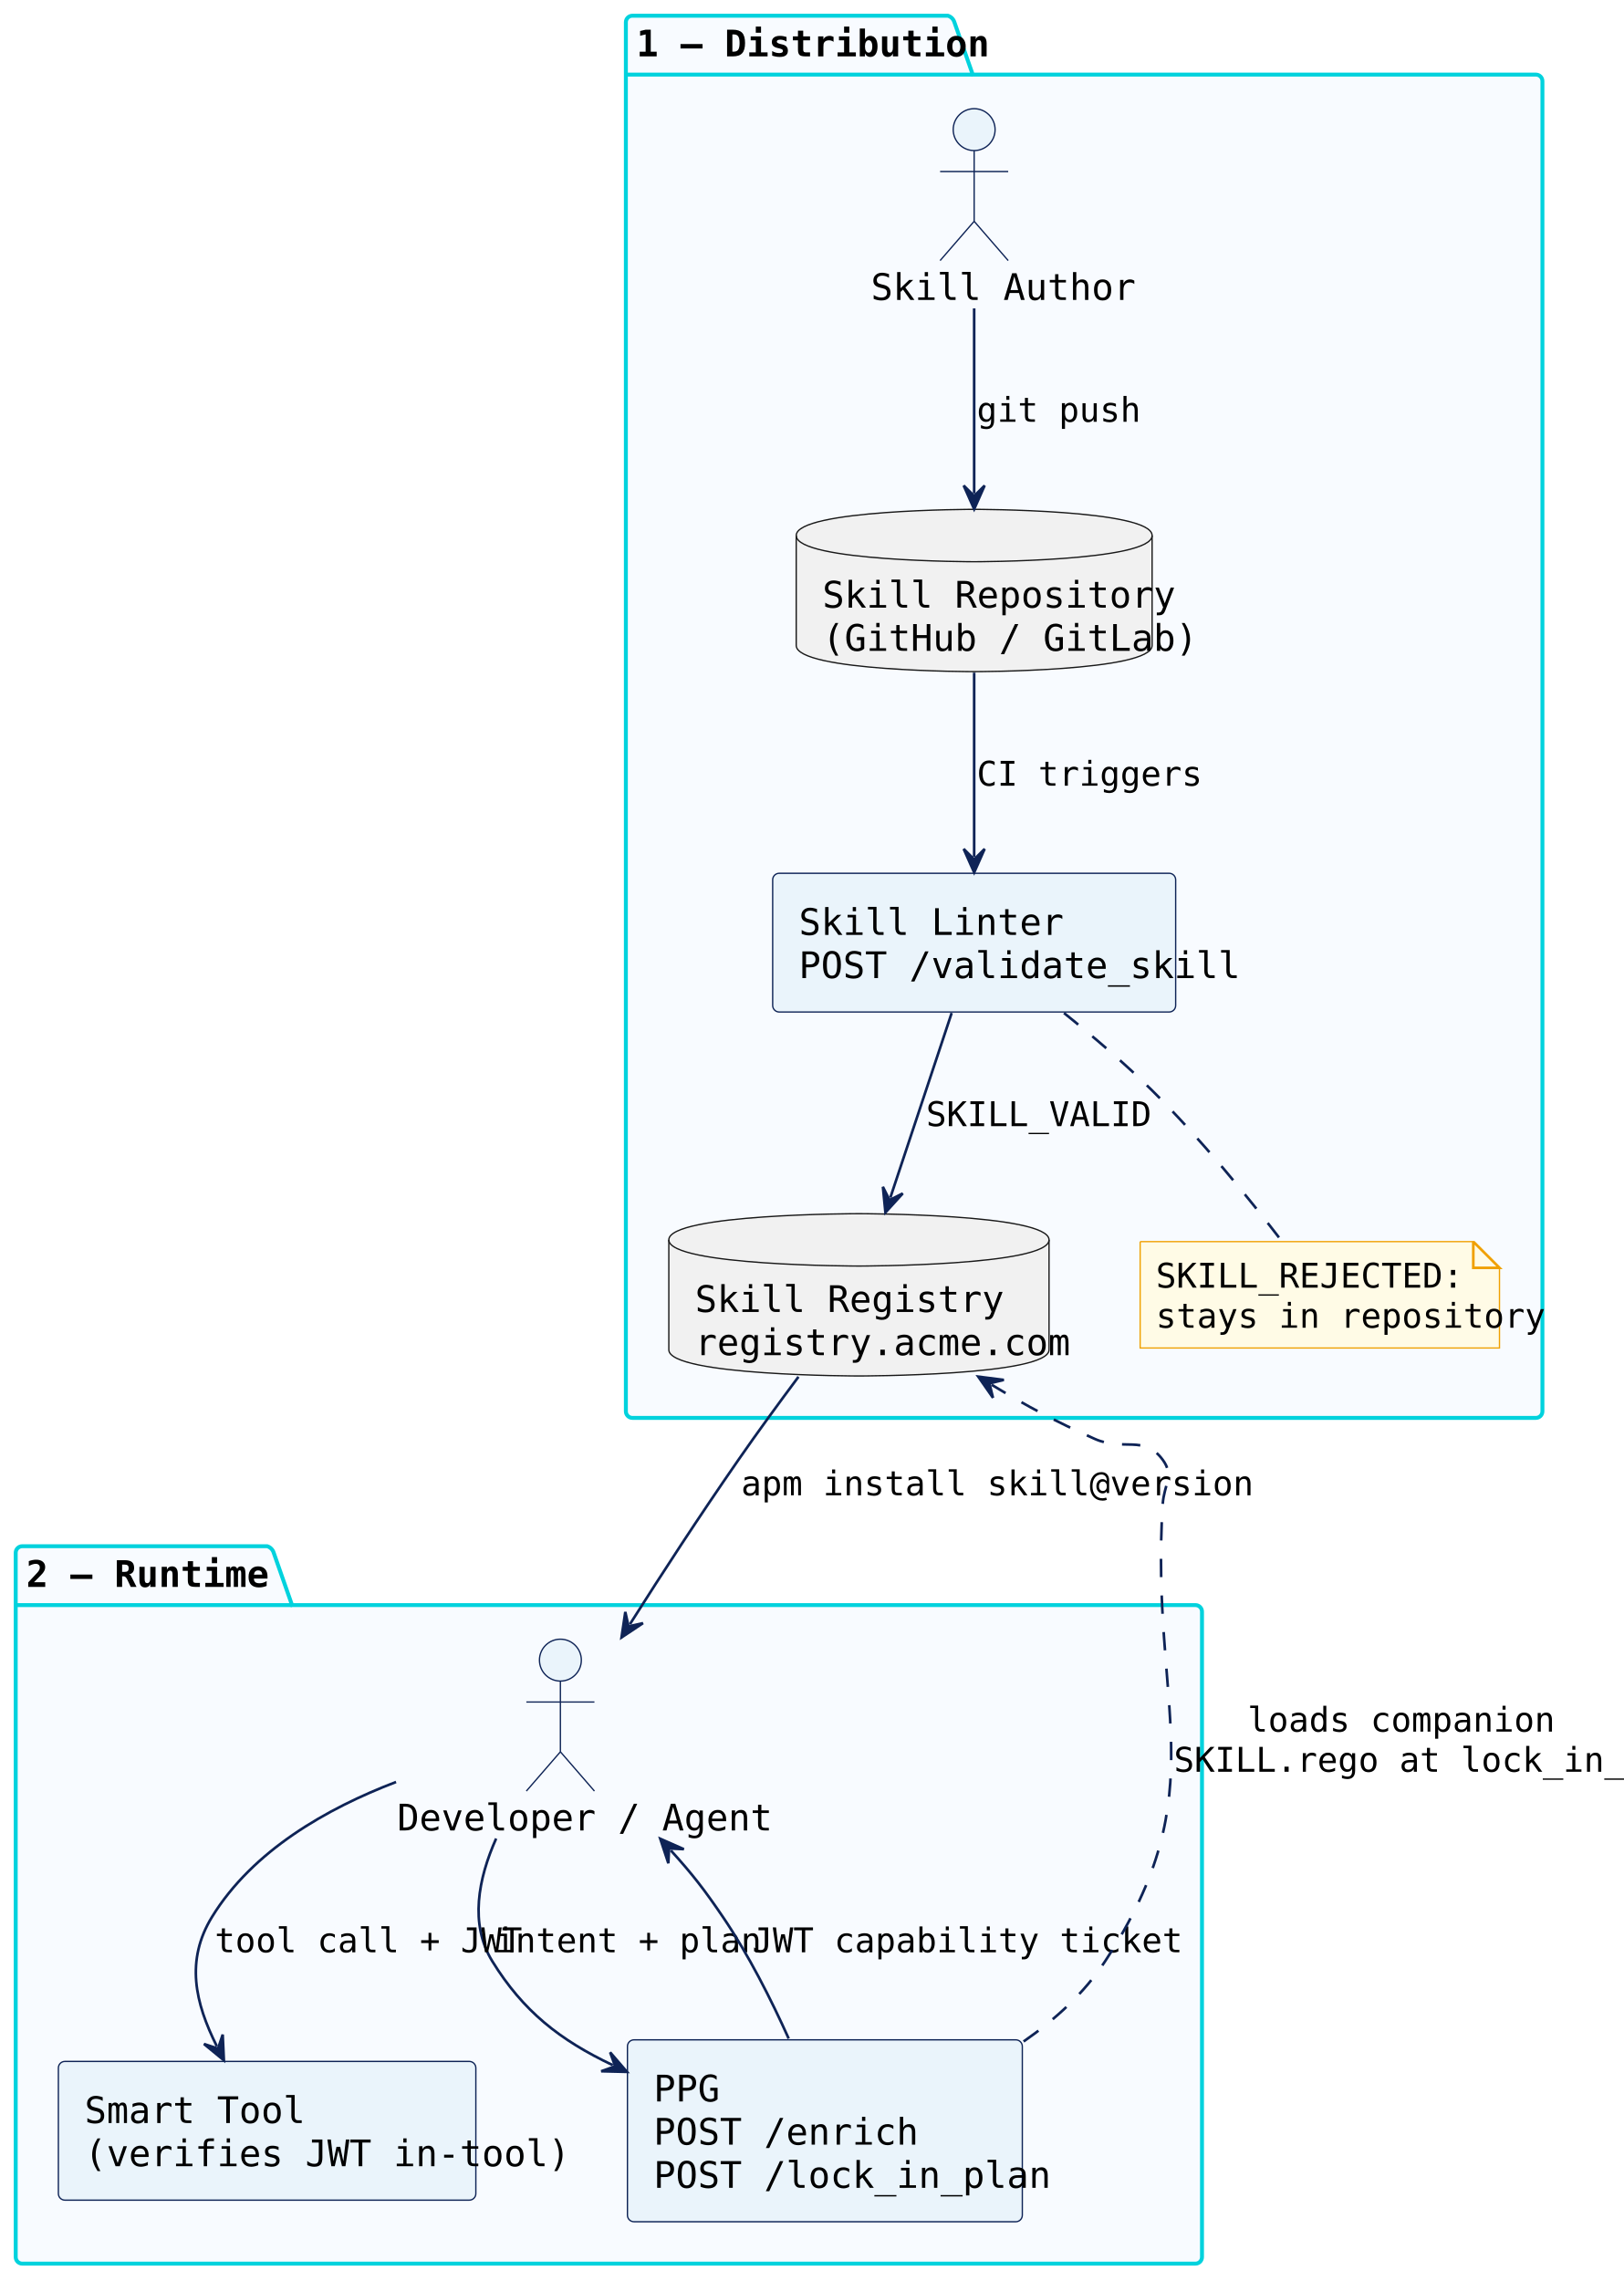
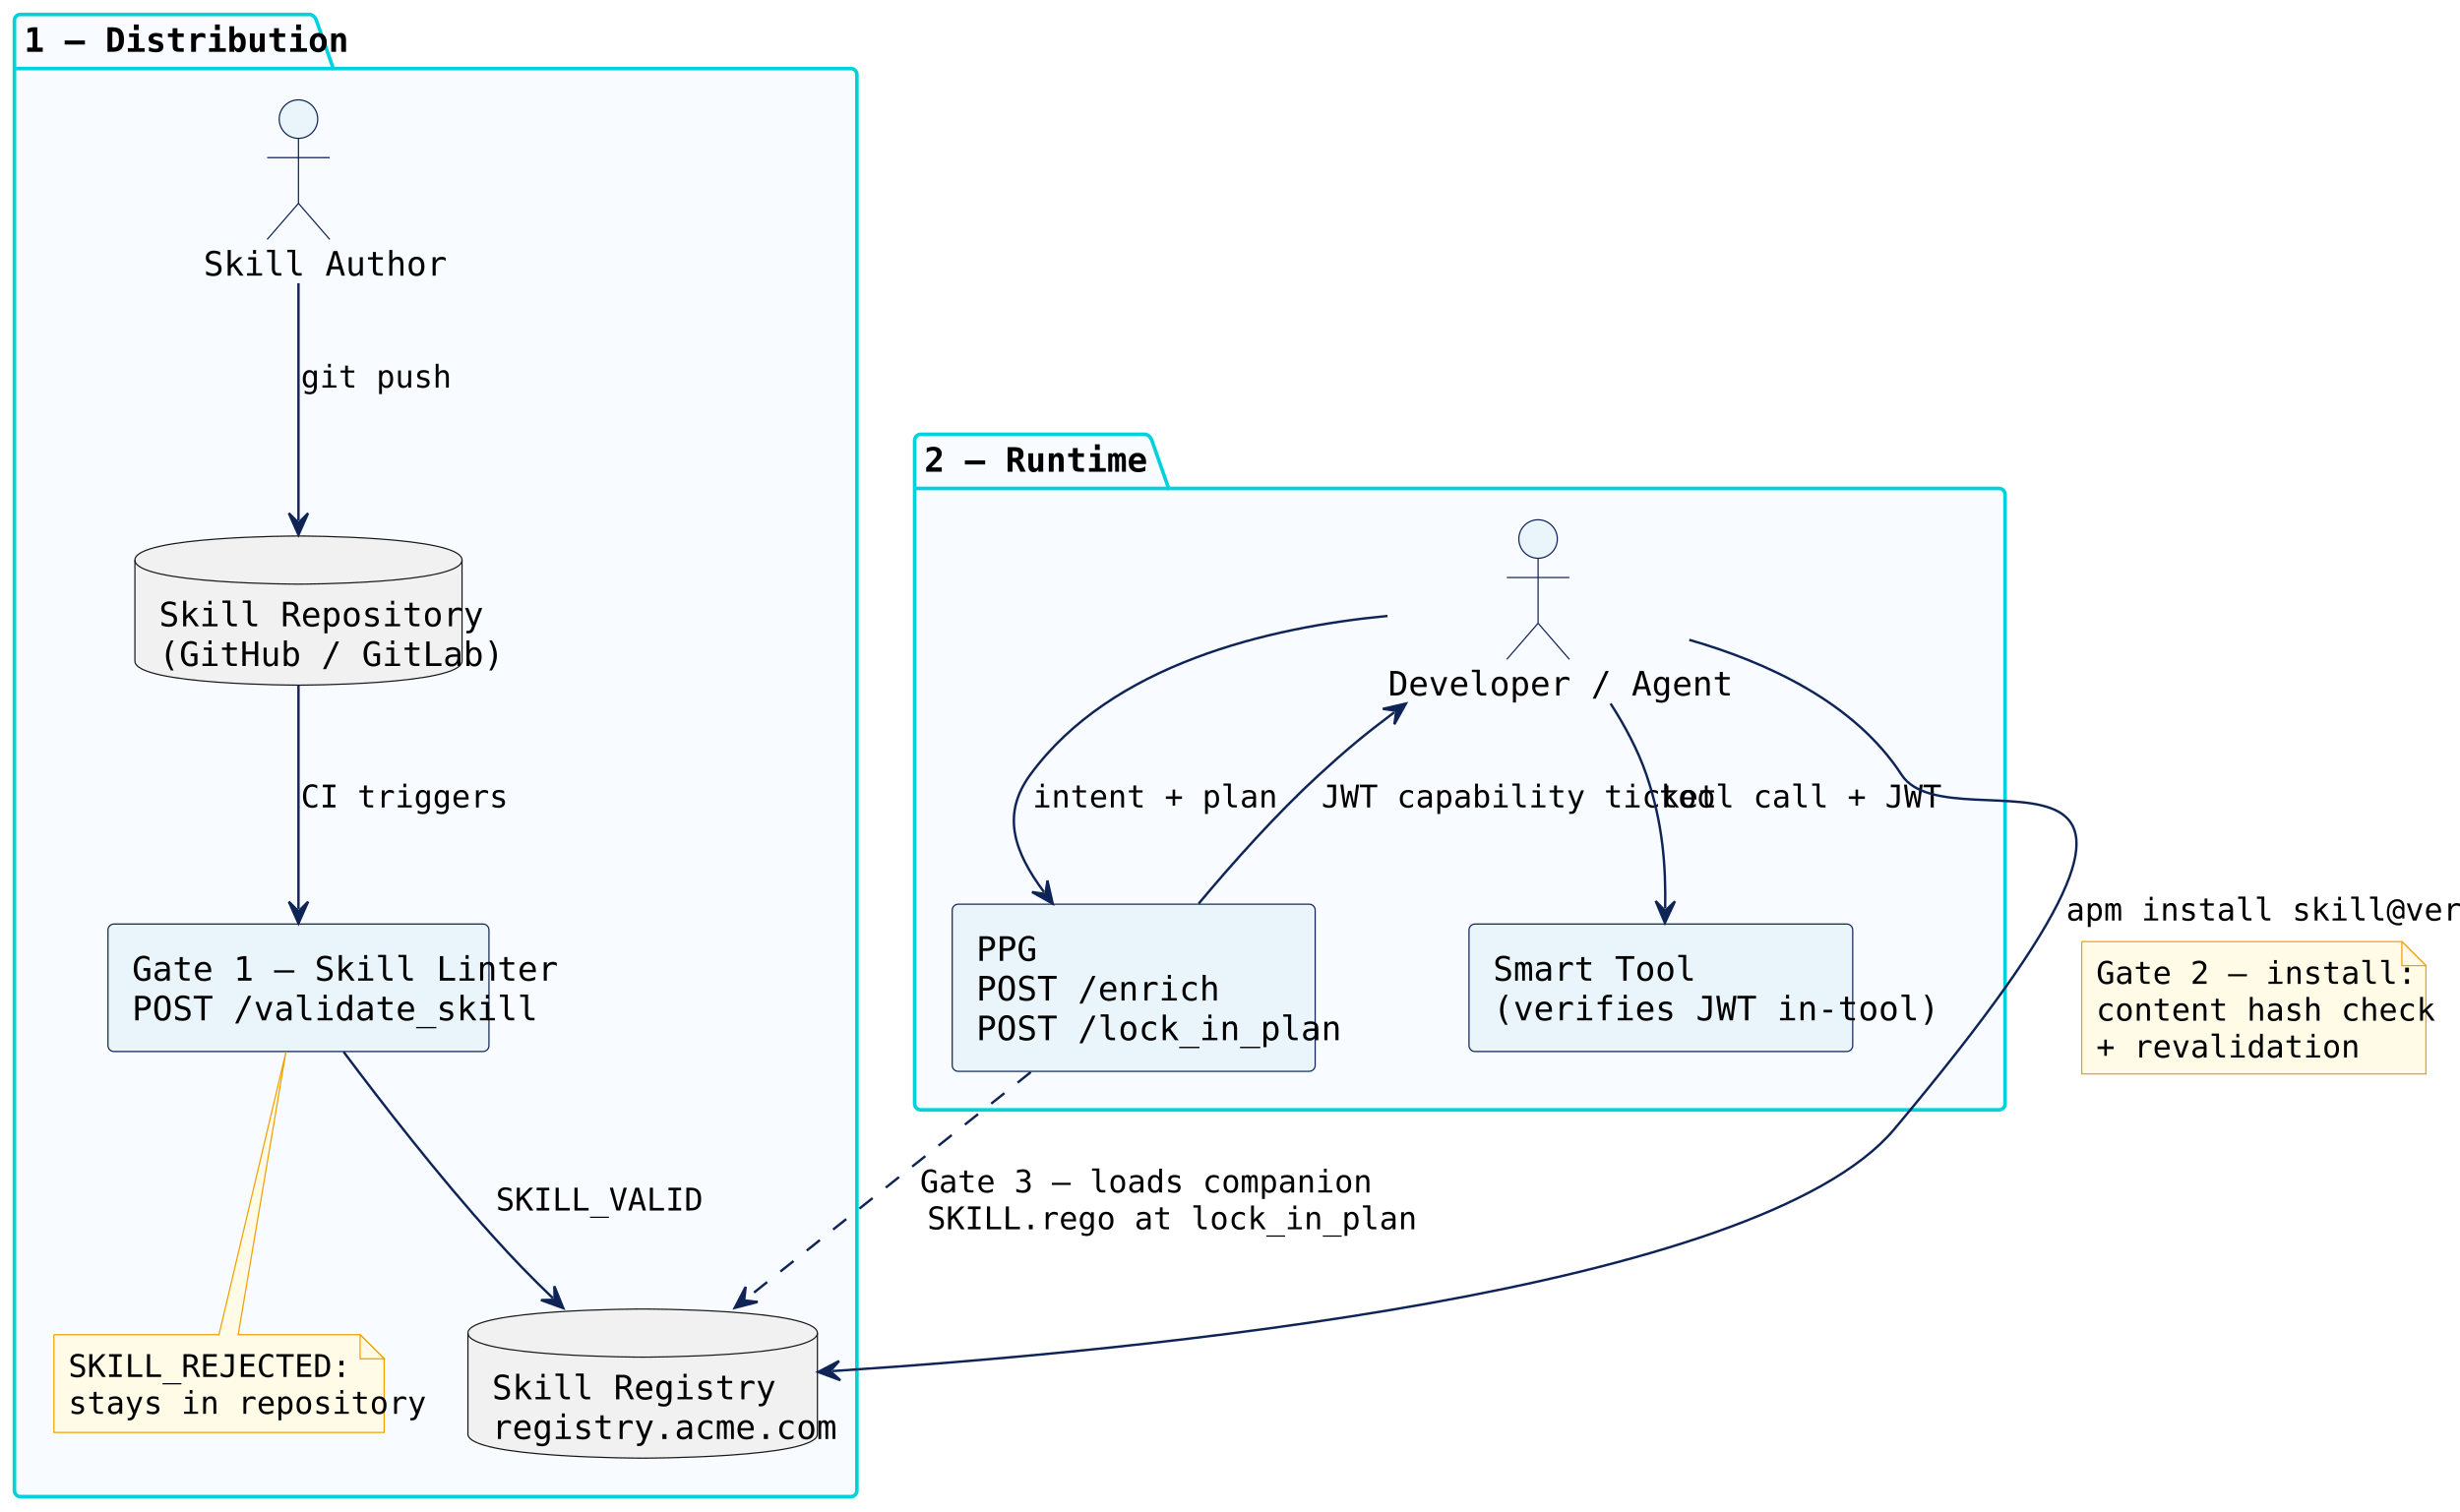
- <svg xmlns="http://www.w3.org/2000/svg" contentStyleType="text/css" data-diagram-type="DESCRIPTION" height="871px" preserveAspectRatio="none" style="width:620px;height:871px;background:#FFFFFF;" version="1.1" viewBox="0 0 620 871" width="620px" zoomAndPan="magnify">
+ <svg xmlns="http://www.w3.org/2000/svg" contentStyleType="text/css" data-diagram-type="DESCRIPTION" height="628px" preserveAspectRatio="none" style="width:1022px;height:628px;background:#FFFFFF;" version="1.1" viewBox="0 0 1022 628" width="1022px" zoomAndPan="magnify">
  <defs />
  <g>
    <g class="cluster" data-qualified-name="DIST" data-source-line="16" id="ent0002">
-       <path d="M241.5,6 L361.958,6 A3.75,3.75 0 0 1 364.458,8.5 L371.458,28.488 L586.5,28.488 A2.5,2.5 0 0 1 589,30.988 L589,538.92 A2.5,2.5 0 0 1 586.5,541.42 L241.5,541.42 A2.5,2.5 0 0 1 239,538.92 L239,8.5 A2.5,2.5 0 0 1 241.5,6" fill="#F8FBFF" style="stroke:#00D2DD;stroke-width:1.5;" />
-       <line style="stroke:#00D2DD;stroke-width:1.5;" x1="239" x2="371.458" y1="28.488" y2="28.488" />
-       <text fill="#000000" font-family="monospace" font-size="14" font-weight="bold" lengthAdjust="spacing" textLength="119.458" x="243" y="21.535">1 — Distribution</text>
+       <path d="M8.5,6 L128.958,6 A3.75,3.75 0 0 1 131.458,8.5 L138.458,28.488 L353.5,28.488 A2.5,2.5 0 0 1 356,30.988 L356,619.45 A2.5,2.5 0 0 1 353.5,621.95 L8.5,621.95 A2.5,2.5 0 0 1 6,619.45 L6,8.5 A2.5,2.5 0 0 1 8.5,6" fill="#F8FBFF" style="stroke:#00D2DD;stroke-width:1.5;" />
+       <line style="stroke:#00D2DD;stroke-width:1.5;" x1="6" x2="138.458" y1="28.488" y2="28.488" />
+       <text fill="#000000" font-family="monospace" font-size="14" font-weight="bold" lengthAdjust="spacing" textLength="119.458" x="10" y="21.535">1 — Distribution</text>
    </g>
    <g class="cluster" data-qualified-name="RT" data-source-line="32" id="ent0013">
-       <path d="M8.5,590.42 L102.018,590.42 A3.75,3.75 0 0 1 104.518,592.92 L111.518,612.908 L456.5,612.908 A2.5,2.5 0 0 1 459,615.408 L459,861.87 A2.5,2.5 0 0 1 456.5,864.37 L8.5,864.37 A2.5,2.5 0 0 1 6,861.87 L6,592.92 A2.5,2.5 0 0 1 8.5,590.42" fill="#F8FBFF" style="stroke:#00D2DD;stroke-width:1.5;" />
-       <line style="stroke:#00D2DD;stroke-width:1.5;" x1="6" x2="111.518" y1="612.908" y2="612.908" />
-       <text fill="#000000" font-family="monospace" font-size="14" font-weight="bold" lengthAdjust="spacing" textLength="92.518" x="10" y="605.955">2 — Runtime</text>
+       <path d="M382.5,180.49 L476.018,180.49 A3.75,3.75 0 0 1 478.518,182.99 L485.518,202.978 L830.5,202.978 A2.5,2.5 0 0 1 833,205.478 L833,458.71 A2.5,2.5 0 0 1 830.5,461.21 L382.5,461.21 A2.5,2.5 0 0 1 380,458.71 L380,182.99 A2.5,2.5 0 0 1 382.5,180.49" fill="#F8FBFF" style="stroke:#00D2DD;stroke-width:1.5;" />
+       <line style="stroke:#00D2DD;stroke-width:1.5;" x1="380" x2="485.518" y1="202.978" y2="202.978" />
+       <text fill="#000000" font-family="monospace" font-size="14" font-weight="bold" lengthAdjust="spacing" textLength="92.518" x="384" y="196.025">2 — Runtime</text>
    </g>
    <g class="entity" data-qualified-name="DIST.AUTHOR" data-source-line="17" id="ent0003">
-       <ellipse cx="371.997" cy="49.5" fill="#EAF4FB" rx="8" ry="8" style="stroke:#0E2356;stroke-width:0.5;" />
-       <path d="M371.997,57.5 L371.997,84.5 M358.997,65.5 L384.997,65.5 M371.997,84.5 L358.997,99.5 M371.997,84.5 L384.997,99.5" fill="none" style="stroke:#0E2356;stroke-width:0.5;" />
-       <text fill="#000000" font-family="monospace" font-size="14" lengthAdjust="spacing" textLength="78.894" x="332.55" y="114.535">Skill Author</text>
+       <ellipse cx="123.997" cy="49.5" fill="#EAF4FB" rx="8" ry="8" style="stroke:#0E2356;stroke-width:0.5;" />
+       <path d="M123.997,57.5 L123.997,84.5 M110.997,65.5 L136.997,65.5 M123.997,84.5 L110.997,99.5 M123.997,84.5 L136.997,99.5" fill="none" style="stroke:#0E2356;stroke-width:0.5;" />
+       <text fill="#000000" font-family="monospace" font-size="14" lengthAdjust="spacing" textLength="78.894" x="84.55" y="114.535">Skill Author</text>
    </g>
    <g class="entity" data-qualified-name="DIST.REPO" data-source-line="18" id="ent0004">
-       <path d="M304.05,204.49 C304.05,194.49 372.002,194.49 372.002,194.49 C372.002,194.49 439.953,194.49 439.953,204.49 L439.953,246.467 C439.953,256.467 372.002,256.467 372.002,256.467 C372.002,256.467 304.05,256.467 304.05,246.467 L304.05,204.49" fill="#F1F1F1" style="stroke:#181818;stroke-width:0.5;" />
-       <path d="M304.05,204.49 C304.05,214.49 372.002,214.49 372.002,214.49 C372.002,214.49 439.953,214.49 439.953,204.49" fill="none" style="stroke:#181818;stroke-width:0.5;" />
-       <text fill="#000000" font-family="monospace" font-size="14" lengthAdjust="spacing" textLength="104.419" x="314.05" y="232.025">Skill Repository</text>
-       <text fill="#000000" font-family="monospace" font-size="14" lengthAdjust="spacing" textLength="115.903" x="314.05" y="248.513">(GitHub / GitLab)</text>
+       <path d="M56.05,232.74 C56.05,222.74 124.002,222.74 124.002,222.74 C124.002,222.74 191.953,222.74 191.953,232.74 L191.953,274.717 C191.953,284.717 124.002,284.717 124.002,284.717 C124.002,284.717 56.05,284.717 56.05,274.717 L56.05,232.74" fill="#F1F1F1" style="stroke:#181818;stroke-width:0.5;" />
+       <path d="M56.05,232.74 C56.05,242.74 124.002,242.74 124.002,242.74 C124.002,242.74 191.953,242.74 191.953,232.74" fill="none" style="stroke:#181818;stroke-width:0.5;" />
+       <text fill="#000000" font-family="monospace" font-size="14" lengthAdjust="spacing" textLength="104.419" x="66.05" y="260.275">Skill Repository</text>
+       <text fill="#000000" font-family="monospace" font-size="14" lengthAdjust="spacing" textLength="115.903" x="66.05" y="276.763">(GitHub / GitLab)</text>
    </g>
    <g class="entity" data-qualified-name="DIST.LINTER" data-source-line="19" id="ent0005">
-       <rect fill="#EAF4FB" height="52.977" rx="2.5" ry="2.5" style="stroke:#0E2356;stroke-width:0.5;" width="153.889" x="295.06" y="333.46" />
-       <text fill="#000000" font-family="monospace" font-size="14" lengthAdjust="spacing" textLength="71.258" x="305.06" y="356.995">Skill Linter</text>
-       <text fill="#000000" font-family="monospace" font-size="14" lengthAdjust="spacing" textLength="133.889" x="305.06" y="373.483">POST /validate_skill</text>
+       <rect fill="#EAF4FB" height="52.977" rx="2.5" ry="2.5" style="stroke:#0E2356;stroke-width:0.5;" width="158.284" x="44.86" y="383.99" />
+       <text fill="#000000" font-family="monospace" font-size="14" lengthAdjust="spacing" textLength="138.284" x="54.86" y="407.525">Gate 1 — Skill Linter</text>
+       <text fill="#000000" font-family="monospace" font-size="14" lengthAdjust="spacing" textLength="133.889" x="54.86" y="424.013">POST /validate_skill</text>
    </g>
    <g class="entity" data-qualified-name="DIST.REGISTRY" data-source-line="20" id="ent0006">
-       <path d="M255.4,473.44 C255.4,463.44 327.997,463.44 327.997,463.44 C327.997,463.44 400.593,463.44 400.593,473.44 L400.593,515.417 C400.593,525.417 327.997,525.417 327.997,525.417 C327.997,525.417 255.4,525.417 255.4,515.417 L255.4,473.44" fill="#F1F1F1" style="stroke:#181818;stroke-width:0.5;" />
-       <path d="M255.4,473.44 C255.4,483.44 327.997,483.44 327.997,483.44 C327.997,483.44 400.593,483.44 400.593,473.44" fill="none" style="stroke:#181818;stroke-width:0.5;" />
-       <text fill="#000000" font-family="monospace" font-size="14" lengthAdjust="spacing" textLength="87.138" x="265.4" y="500.975">Skill Registry</text>
-       <text fill="#000000" font-family="monospace" font-size="14" lengthAdjust="spacing" textLength="125.193" x="265.4" y="517.463">registry.acme.com</text>
+       <path d="M194.4,553.97 C194.4,543.97 266.997,543.97 266.997,543.97 C266.997,543.97 339.593,543.97 339.593,553.97 L339.593,595.947 C339.593,605.947 266.997,605.947 266.997,605.947 C266.997,605.947 194.4,605.947 194.4,595.947 L194.4,553.97" fill="#F1F1F1" style="stroke:#181818;stroke-width:0.5;" />
+       <path d="M194.4,553.97 C194.4,563.97 266.997,563.97 266.997,563.97 C266.997,563.97 339.593,563.97 339.593,553.97" fill="none" style="stroke:#181818;stroke-width:0.5;" />
+       <text fill="#000000" font-family="monospace" font-size="14" lengthAdjust="spacing" textLength="87.138" x="204.4" y="581.505">Skill Registry</text>
+       <text fill="#000000" font-family="monospace" font-size="14" lengthAdjust="spacing" textLength="125.193" x="204.4" y="597.993">registry.acme.com</text>
    </g>
    <g class="entity" data-qualified-name="DIST.GMN10" data-source-line="27" id="ent0011">
-       <path d="M435.39,474.12 L435.39,514.741 L572.603,514.741 L572.603,484.12 L562.603,474.12 L435.39,474.12" fill="#FFFBE6" style="stroke:#F0A000;stroke-width:0.5;" />
-       <path d="M562.603,474.12 L562.603,484.12 L572.603,484.12 L562.603,474.12" fill="#FFFBE6" style="stroke:#F0A000;stroke-width:1;" />
-       <text fill="#000000" font-family="monospace" font-size="13" lengthAdjust="spacing" textLength="104.064" x="441.39" y="491.688">SKILL_REJECTED:</text>
-       <text fill="#000000" font-family="monospace" font-size="13" lengthAdjust="spacing" textLength="116.213" x="441.39" y="506.999">stays in repository</text>
+       <path d="M22.39,554.65 L22.39,595.271 A0,0 0 0 0 22.39,595.271 L159.603,595.271 A0,0 0 0 0 159.603,595.271 L159.603,564.65 L149.603,554.65 L98.96,554.65 L118.77,437.22 L90.96,554.65 L22.39,554.65 A0,0 0 0 0 22.39,554.65" fill="#FFFBE6" style="stroke:#F0A000;stroke-width:0.5;" />
+       <path d="M149.603,554.65 L149.603,564.65 L159.603,564.65 L149.603,554.65" fill="#FFFBE6" style="stroke:#F0A000;stroke-width:0.5;" />
+       <text fill="#000000" font-family="monospace" font-size="13" lengthAdjust="spacing" textLength="104.064" x="28.39" y="572.218">SKILL_REJECTED:</text>
+       <text fill="#000000" font-family="monospace" font-size="13" lengthAdjust="spacing" textLength="116.213" x="28.39" y="587.529">stays in repository</text>
    </g>
    <g class="entity" data-qualified-name="RT.CONSUMER" data-source-line="33" id="ent0014">
-       <ellipse cx="213.996" cy="633.92" fill="#EAF4FB" rx="8" ry="8" style="stroke:#0E2356;stroke-width:0.5;" />
-       <path d="M213.996,641.92 L213.996,668.92 M200.996,649.92 L226.996,649.92 M213.996,668.92 L200.996,683.92 M213.996,668.92 L226.996,683.92" fill="none" style="stroke:#0E2356;stroke-width:0.5;" />
-       <text fill="#000000" font-family="monospace" font-size="14" lengthAdjust="spacing" textLength="124.633" x="151.68" y="698.955">Developer / Agent</text>
+       <ellipse cx="638.996" cy="223.99" fill="#EAF4FB" rx="8" ry="8" style="stroke:#0E2356;stroke-width:0.5;" />
+       <path d="M638.996,231.99 L638.996,258.99 M625.996,239.99 L651.996,239.99 M638.996,258.99 L625.996,273.99 M638.996,258.99 L651.996,273.99" fill="none" style="stroke:#0E2356;stroke-width:0.5;" />
+       <text fill="#000000" font-family="monospace" font-size="14" lengthAdjust="spacing" textLength="124.633" x="576.68" y="289.025">Developer / Agent</text>
    </g>
    <g class="entity" data-qualified-name="RT.PPG" data-source-line="34" id="ent0015">
-       <rect fill="#EAF4FB" height="69.465" rx="2.5" ry="2.5" style="stroke:#0E2356;stroke-width:0.5;" width="150.792" x="239.6" y="778.91" />
-       <text fill="#000000" font-family="monospace" font-size="14" lengthAdjust="spacing" textLength="25.594" x="249.6" y="802.445">PPG</text>
-       <text fill="#000000" font-family="monospace" font-size="14" lengthAdjust="spacing" textLength="88.901" x="249.6" y="818.933">POST /enrich</text>
-       <text fill="#000000" font-family="monospace" font-size="14" lengthAdjust="spacing" textLength="130.792" x="249.6" y="835.422">POST /lock_in_plan</text>
+       <rect fill="#EAF4FB" height="69.465" rx="2.5" ry="2.5" style="stroke:#0E2356;stroke-width:0.5;" width="150.792" x="395.6" y="375.74" />
+       <text fill="#000000" font-family="monospace" font-size="14" lengthAdjust="spacing" textLength="25.594" x="405.6" y="399.275">PPG</text>
+       <text fill="#000000" font-family="monospace" font-size="14" lengthAdjust="spacing" textLength="88.901" x="405.6" y="415.763">POST /enrich</text>
+       <text fill="#000000" font-family="monospace" font-size="14" lengthAdjust="spacing" textLength="130.792" x="405.6" y="432.252">POST /lock_in_plan</text>
    </g>
    <g class="entity" data-qualified-name="RT.TOOL" data-source-line="35" id="ent0016">
-       <rect fill="#EAF4FB" height="52.977" rx="2.5" ry="2.5" style="stroke:#0E2356;stroke-width:0.5;" width="159.419" x="22.29" y="787.15" />
-       <text fill="#000000" font-family="monospace" font-size="14" lengthAdjust="spacing" textLength="73.835" x="32.29" y="810.685">Smart Tool</text>
-       <text fill="#000000" font-family="monospace" font-size="14" lengthAdjust="spacing" textLength="139.419" x="32.29" y="827.173">(verifies JWT in-tool)</text>
+       <rect fill="#EAF4FB" height="52.977" rx="2.5" ry="2.5" style="stroke:#0E2356;stroke-width:0.5;" width="159.419" x="610.29" y="383.99" />
+       <text fill="#000000" font-family="monospace" font-size="14" lengthAdjust="spacing" textLength="73.835" x="620.29" y="407.525">Smart Tool</text>
+       <text fill="#000000" font-family="monospace" font-size="14" lengthAdjust="spacing" textLength="139.419" x="620.29" y="424.013">(verifies JWT in-tool)</text>
    </g>
    <g class="link" data-entity-1="ent0003" data-entity-2="ent0004" data-link-type="dependency" data-source-line="22" id="lnk7">
-       <path d="M372,117.76 C372,141.63 372,166.13 372,188.41" fill="none" id="AUTHOR-to-REPO" style="stroke:#0E2356;stroke-width:1;" />
-       <polygon fill="#0E2356" points="372,194.41,376,185.41,372,189.41,368,185.41,372,194.41" style="stroke:#0E2356;stroke-width:1;" />
-       <text fill="#000000" font-family="monospace" font-size="13" lengthAdjust="spacing" textLength="51.784" x="373" y="161.058">git push</text>
+       <path d="M124,117.67 C124,148.98 124,187.09 124,216.27" fill="none" id="AUTHOR-to-REPO" style="stroke:#0E2356;stroke-width:1;" />
+       <polygon fill="#0E2356" points="124,222.27,128,213.27,124,217.27,120,213.27,124,222.27" style="stroke:#0E2356;stroke-width:1;" />
+       <text fill="#000000" font-family="monospace" font-size="13" lengthAdjust="spacing" textLength="51.784" x="125" y="161.058">git push</text>
    </g>
    <g class="link" data-entity-1="ent0004" data-entity-2="ent0005" data-link-type="dependency" data-source-line="23" id="lnk8">
-       <path d="M372,256.87 C372,279.94 372,305.31 372,327.16" fill="none" id="REPO-to-LINTER" style="stroke:#0E2356;stroke-width:1;" />
-       <polygon fill="#0E2356" points="372,333.16,376,324.16,372,328.16,368,324.16,372,333.16" style="stroke:#0E2356;stroke-width:1;" />
-       <text fill="#000000" font-family="monospace" font-size="13" lengthAdjust="spacing" textLength="66.193" x="373" y="300.028">CI triggers</text>
+       <path d="M124,284.93 C124,313.69 124,350.52 124,377.71" fill="none" id="REPO-to-LINTER" style="stroke:#0E2356;stroke-width:1;" />
+       <polygon fill="#0E2356" points="124,383.71,128,374.71,124,378.71,120,374.71,124,383.71" style="stroke:#0E2356;stroke-width:1;" />
+       <text fill="#000000" font-family="monospace" font-size="13" lengthAdjust="spacing" textLength="66.193" x="125" y="335.538">CI triggers</text>
    </g>
    <g class="link" data-entity-1="ent0005" data-entity-2="ent0006" data-link-type="dependency" data-source-line="24" id="lnk9">
-       <path d="M363.41,386.81 C356.16,408.65 347.651,434.256 340.001,457.296" fill="none" id="LINTER-to-REGISTRY" style="stroke:#0E2356;stroke-width:1;" />
-       <polygon fill="#0E2356" points="338.11,462.99,344.742,455.709,339.686,458.245,337.15,453.188,338.11,462.99" style="stroke:#0E2356;stroke-width:1;" />
-       <text fill="#000000" font-family="monospace" font-size="13" lengthAdjust="spacing" textLength="77.48" x="353.63" y="430.008">SKILL_VALID</text>
-     </g>
-     <g class="link" data-entity-1="ent0005" data-entity-2="ent0011" data-link-type="association" data-source-line="27" id="lnk12">
-       <path d="M406.31,386.82 C417.45,395.77 429.61,406.14 440,416.44 C458.4,434.67 477.06,457.76 489.45,473.88" fill="none" id="LINTER-GMN10" style="stroke:#0E2356;stroke-width:1;stroke-dasharray:7,7;" />
+       <path d="M142.74,437.09 C158.61,458.3 182.33,488.91 205,513.97 C214.04,523.97 220.067,530.189 229.687,539.449" fill="none" id="LINTER-to-REGISTRY" style="stroke:#0E2356;stroke-width:1;" />
+       <polygon fill="#0E2356" points="234.01,543.61,230.3,534.487,230.408,540.143,224.752,540.25,234.01,543.61" style="stroke:#0E2356;stroke-width:1;" />
+       <text fill="#000000" font-family="monospace" font-size="13" lengthAdjust="spacing" textLength="77.48" x="206" y="503.038">SKILL_VALID</text>
    </g>
    <g class="link" data-entity-1="ent0014" data-entity-2="ent0015" data-link-type="dependency" data-source-line="37" id="lnk17">
-       <path d="M189.46,702.05 C182.65,717.33 179.24,734.71 188,748.91 C199.79,768.01 213.818,779.021 233.998,788.581" fill="none" id="CONSUMER-to-PPG" style="stroke:#0E2356;stroke-width:1;" />
-       <polygon fill="#0E2356" points="239.42,791.15,232.999,783.682,234.901,789.009,229.574,790.912,239.42,791.15" style="stroke:#0E2356;stroke-width:1;" />
-       <text fill="#000000" font-family="monospace" font-size="13" lengthAdjust="spacing" textLength="82.608" x="189" y="745.478">intent + plan</text>
+       <path d="M576.45,255.96 C527.29,260.63 461.69,275.88 428,321.97 C416.01,338.37 421.117,353.815 433.747,370.705" fill="none" id="CONSUMER-to-PPG" style="stroke:#0E2356;stroke-width:1;" />
+       <polygon fill="#0E2356" points="437.34,375.51,435.154,365.907,434.346,371.506,428.747,370.698,437.34,375.51" style="stroke:#0E2356;stroke-width:1;" />
+       <text fill="#000000" font-family="monospace" font-size="13" lengthAdjust="spacing" textLength="82.608" x="429" y="335.538">intent + plan</text>
    </g>
    <g class="link" data-entity-1="ent0015" data-entity-2="ent0014" data-link-type="dependency" data-source-line="38" id="lnk18">
-       <path d="M301.17,778.42 C294.5,763.57 285.81,746.32 276,731.91 C269.03,721.66 264.592,715.863 256.162,706.573" fill="none" id="PPG-to-CONSUMER" style="stroke:#0E2356;stroke-width:1;" />
-       <polygon fill="#0E2356" points="252.13,702.13,255.216,711.483,255.49,705.833,261.14,706.107,252.13,702.13" style="stroke:#0E2356;stroke-width:1;" />
-       <text fill="#000000" font-family="monospace" font-size="13" lengthAdjust="spacing" textLength="126.902" x="287.27" y="745.478">JWT capability ticket</text>
+       <path d="M497.96,375.53 C512.08,358.65 530.11,338.4 548,321.97 C559.14,311.74 567.008,305.178 579.288,295.978" fill="none" id="PPG-to-CONSUMER" style="stroke:#0E2356;stroke-width:1;" />
+       <polygon fill="#0E2356" points="584.09,292.38,574.489,294.575,580.088,295.378,579.285,300.978,584.09,292.38" style="stroke:#0E2356;stroke-width:1;" />
+       <text fill="#000000" font-family="monospace" font-size="13" lengthAdjust="spacing" textLength="126.902" x="549" y="335.538">JWT capability ticket</text>
    </g>
    <g class="link" data-entity-1="ent0014" data-entity-2="ent0016" data-link-type="dependency" data-source-line="39" id="lnk19">
-       <path d="M151.24,680.45 C124.76,690.56 96.52,706.67 81,731.91 C70.76,748.56 74.472,764.736 82.812,781.376" fill="none" id="CONSUMER-to-TOOL" style="stroke:#0E2356;stroke-width:1;" />
-       <polygon fill="#0E2356" points="85.5,786.74,85.043,776.902,83.26,782.27,77.891,780.486,85.5,786.74" style="stroke:#0E2356;stroke-width:1;" />
-       <text fill="#000000" font-family="monospace" font-size="13" lengthAdjust="spacing" textLength="92.003" x="82" y="745.478">tool call + JWT</text>
+       <path d="M669.11,292.37 C675.04,301.58 680.5,311.74 684,321.97 C690.79,341.86 692.108,359.731 691.788,377.511" fill="none" id="CONSUMER-to-TOOL" style="stroke:#0E2356;stroke-width:1;" />
+       <polygon fill="#0E2356" points="691.68,383.51,695.841,374.583,691.77,378.511,687.843,374.44,691.68,383.51" style="stroke:#0E2356;stroke-width:1;" />
+       <text fill="#000000" font-family="monospace" font-size="13" lengthAdjust="spacing" textLength="92.003" x="689.23" y="335.538">tool call + JWT</text>
    </g>
-     <g class="link" data-entity-1="ent0006" data-entity-2="ent0014" data-link-type="dependency" data-source-line="42" id="lnk20">
-       <path d="M304.91,525.73 C297.46,535.72 289.25,546.95 282,557.42 C266.64,579.59 253.412,599.902 240.552,620.192" fill="none" id="REGISTRY-to-CONSUMER" style="stroke:#0E2356;stroke-width:1;" />
-       <polygon fill="#0E2356" points="237.34,625.26,245.537,619.8,240.017,621.037,238.78,615.517,237.34,625.26" style="stroke:#0E2356;stroke-width:1;" />
-       <text fill="#000000" font-family="monospace" font-size="13" lengthAdjust="spacing" textLength="156.121" x="283" y="570.988">apm install skill@version</text>
+     <g class="link" data-entity-1="ent0014" data-entity-2="ent0006" data-link-type="dependency" data-source-line="42" id="lnk20">
+       <path d="M701.81,265.9 C734.01,275.15 770.46,291.89 790,321.97 C811.06,354.41 944.22,281.61 787,469.21 C730.55,536.57 475.177,561.33 345.867,569.76" fill="none" id="CONSUMER-to-REGISTRY" style="stroke:#0E2356;stroke-width:1;" />
+       <polygon fill="#0E2356" points="339.88,570.15,349.121,573.556,344.869,569.825,348.601,565.573,339.88,570.15" style="stroke:#0E2356;stroke-width:1;" />
+       <text fill="#000000" font-family="monospace" font-size="13" lengthAdjust="spacing" textLength="156.121" x="858.36" y="382.538">apm install skill@version</text>
+       <path d="M864.85,391.281 L864.85,446.281 L1007.85,446.281 L1007.85,401.281 L997.85,391.281 L864.85,391.281" fill="#FFFBE6" style="stroke:#F0A000;stroke-width:0.5;" />
+       <path d="M997.85,391.281 L997.85,401.281 L1007.85,401.281 L997.85,391.281" fill="#FFFBE6" style="stroke:#F0A000;stroke-width:0.5;" />
+       <text fill="#000000" font-family="monospace" font-size="13" lengthAdjust="spacing" textLength="104.362" x="870.85" y="408.849">Gate 2 — install:</text>
+       <text fill="#000000" font-family="monospace" font-size="13" lengthAdjust="spacing" textLength="122.142" x="870.85" y="424.159">content hash check</text>
+       <text fill="#000000" font-family="monospace" font-size="13" lengthAdjust="spacing" textLength="88.467" x="870.85" y="439.47">+ revalidation</text>
    </g>
-     <g class="link" data-entity-1="ent0015" data-entity-2="ent0006" data-link-type="dependency" data-source-line="43" id="lnk21">
-       <path d="M390.88,779.54 C402.96,771.17 414.07,761.03 422,748.91 C464.8,683.5 439.1,652.43 444,574.42 C444.47,566.88 448.49,563.49 444,557.42 C436.82,547.69 429.04,554.34 418,549.42 C403.02,542.74 392.582,537.188 378.692,528.778" fill="none" id="PPG-to-REGISTRY" style="stroke:#0E2356;stroke-width:1;stroke-dasharray:7,7;" />
-       <polygon fill="#0E2356" points="373.56,525.67,379.187,533.753,377.837,528.26,383.33,526.91,373.56,525.67" style="stroke:#0E2356;stroke-width:1;" />
-       <text fill="#000000" font-family="monospace" font-size="13" lengthAdjust="spacing" textLength="107.866" x="476.389" y="661.228">loads companion</text>
-       <text fill="#000000" font-family="monospace" font-size="13" lengthAdjust="spacing" textLength="164.144" x="448.25" y="676.539">SKILL.rego at lock_in_plan</text>
+     <g class="link" data-entity-1="ent0015" data-entity-2="ent0006" data-link-type="dependency" data-source-line="49" id="lnk21">
+       <path d="M428.23,445.54 C391.9,474.48 344.913,511.901 309.933,539.771" fill="none" id="PPG-to-REGISTRY" style="stroke:#0E2356;stroke-width:1;stroke-dasharray:7,7;" />
+       <polygon fill="#0E2356" points="305.24,543.51,314.772,541.03,309.151,540.394,309.786,534.773,305.24,543.51" style="stroke:#0E2356;stroke-width:1;" />
+       <text fill="#000000" font-family="monospace" font-size="13" lengthAdjust="spacing" textLength="170.105" x="382.21" y="495.538">Gate 3 — loads companion</text>
+       <text fill="#000000" font-family="monospace" font-size="13" lengthAdjust="spacing" textLength="164.144" x="385.19" y="510.849">SKILL.rego at lock_in_plan</text>
    </g>
  </g>
</svg>
